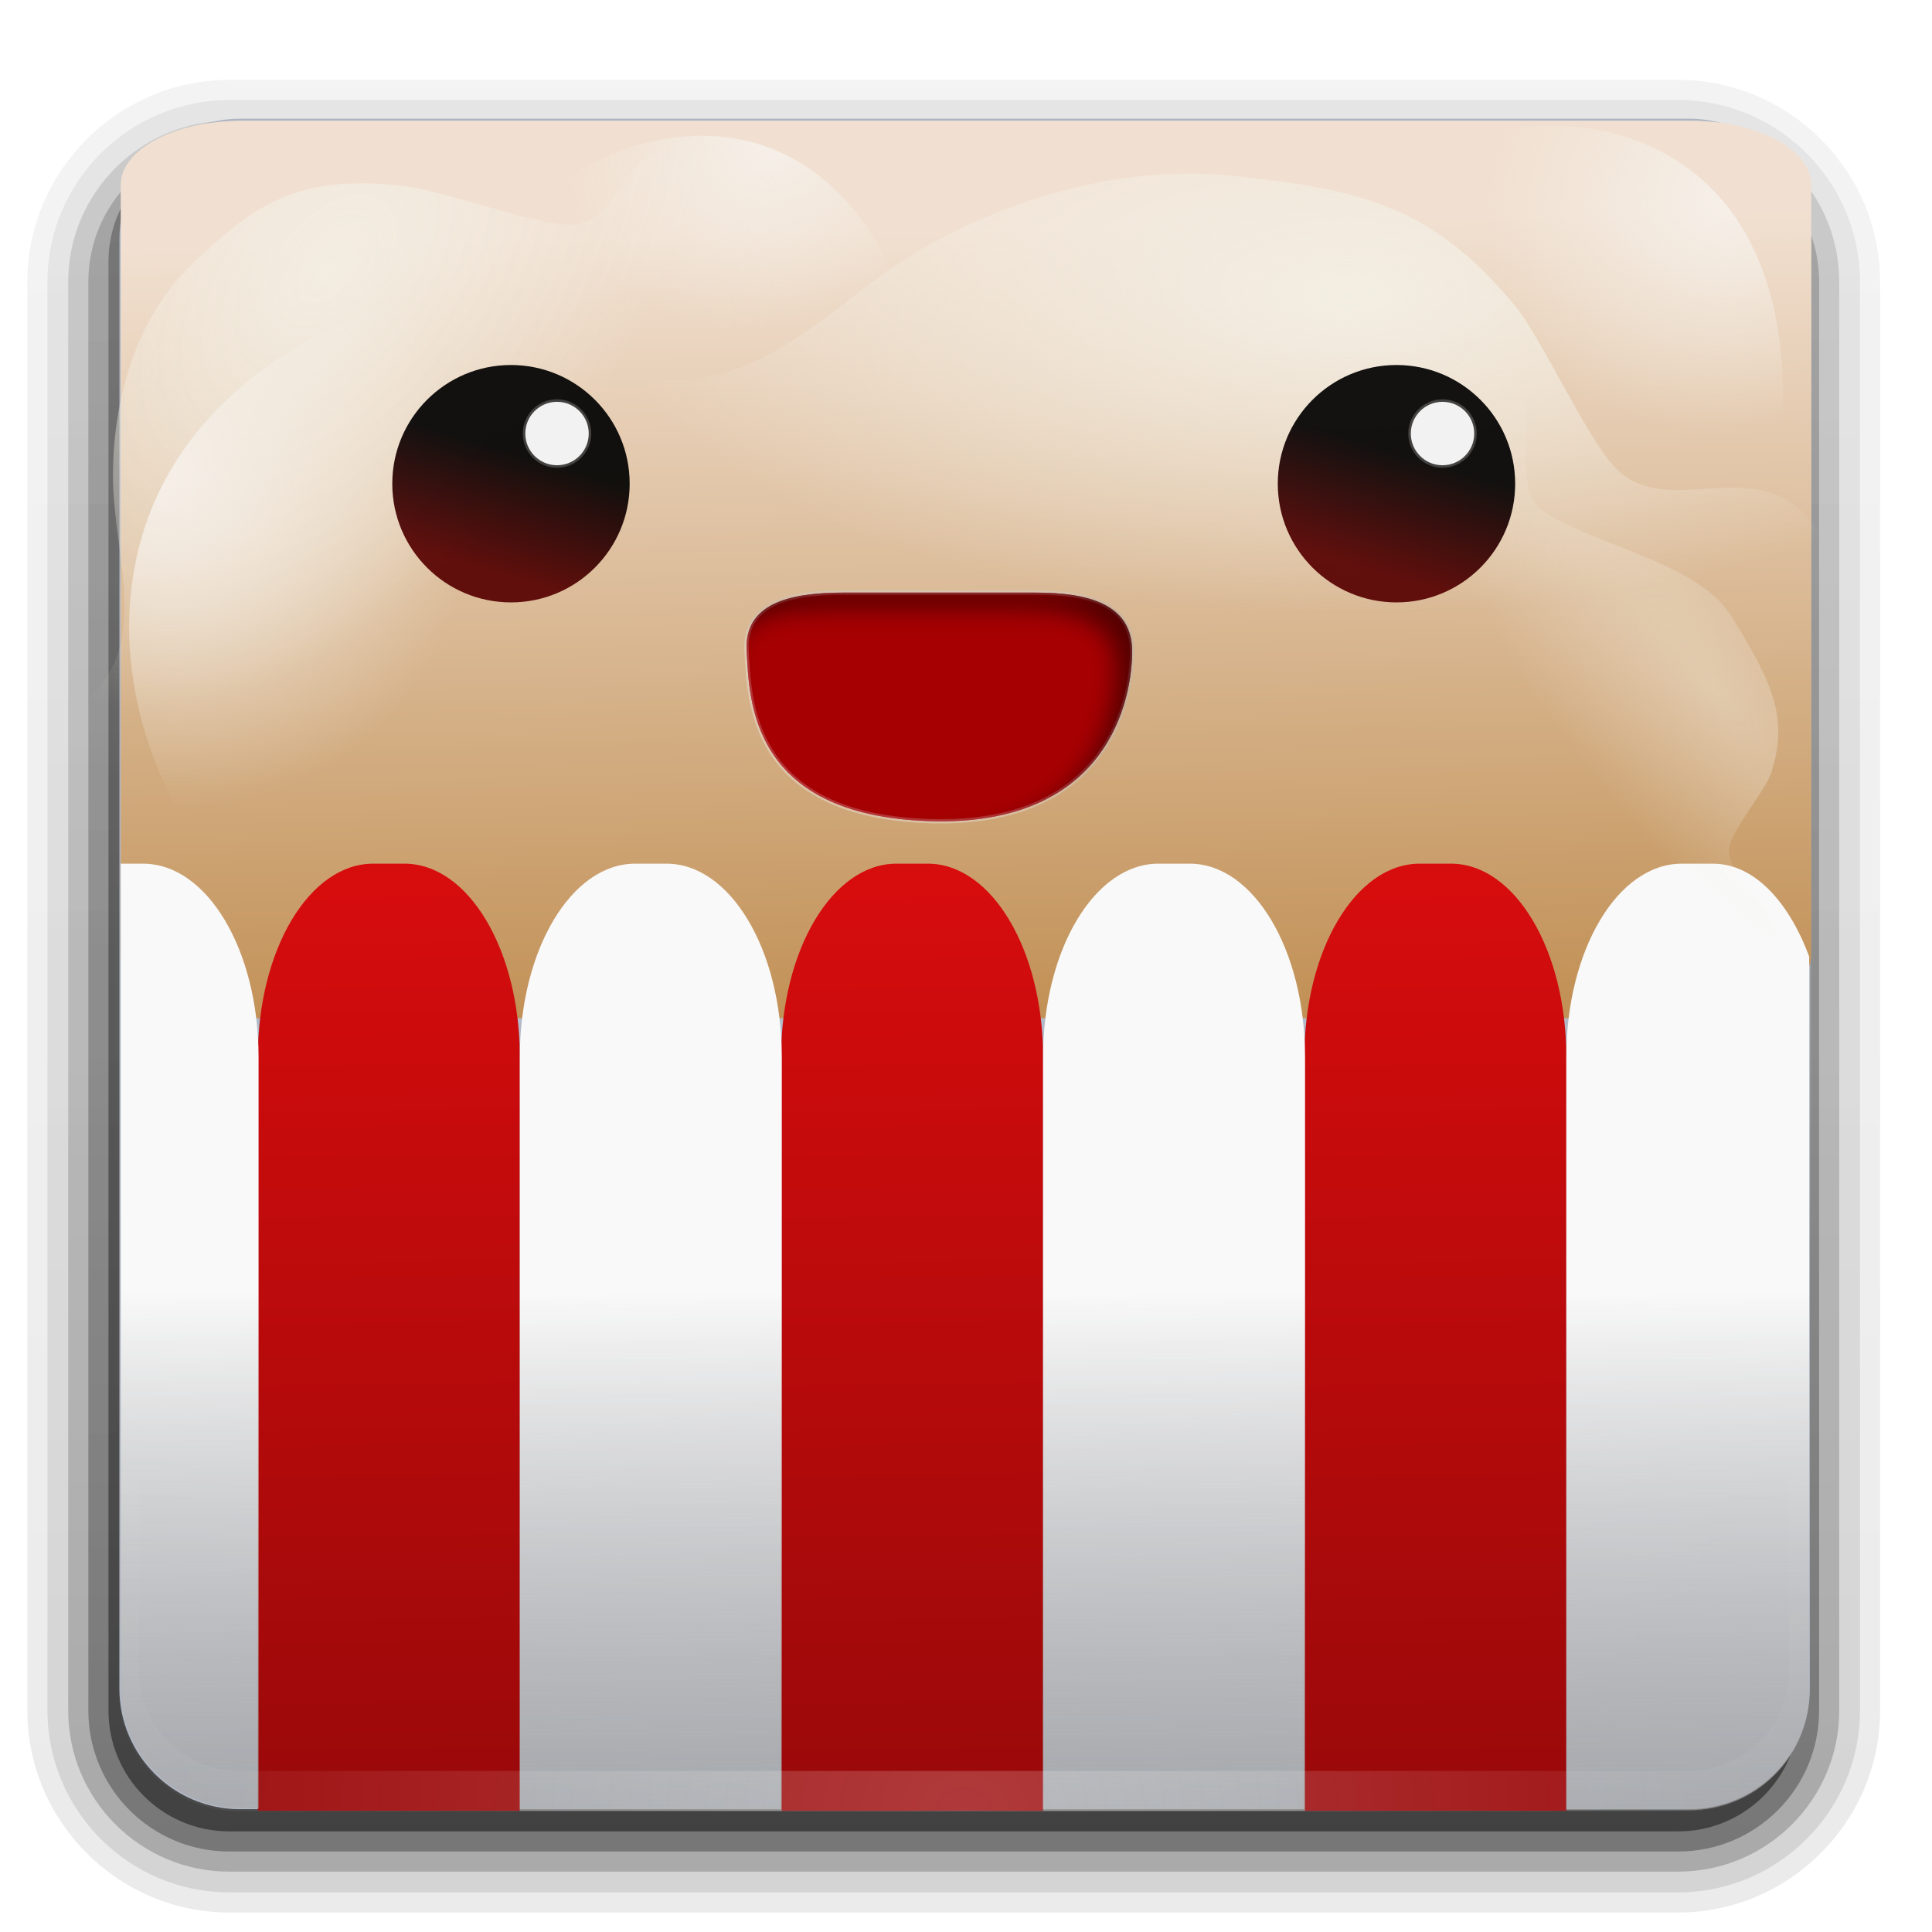
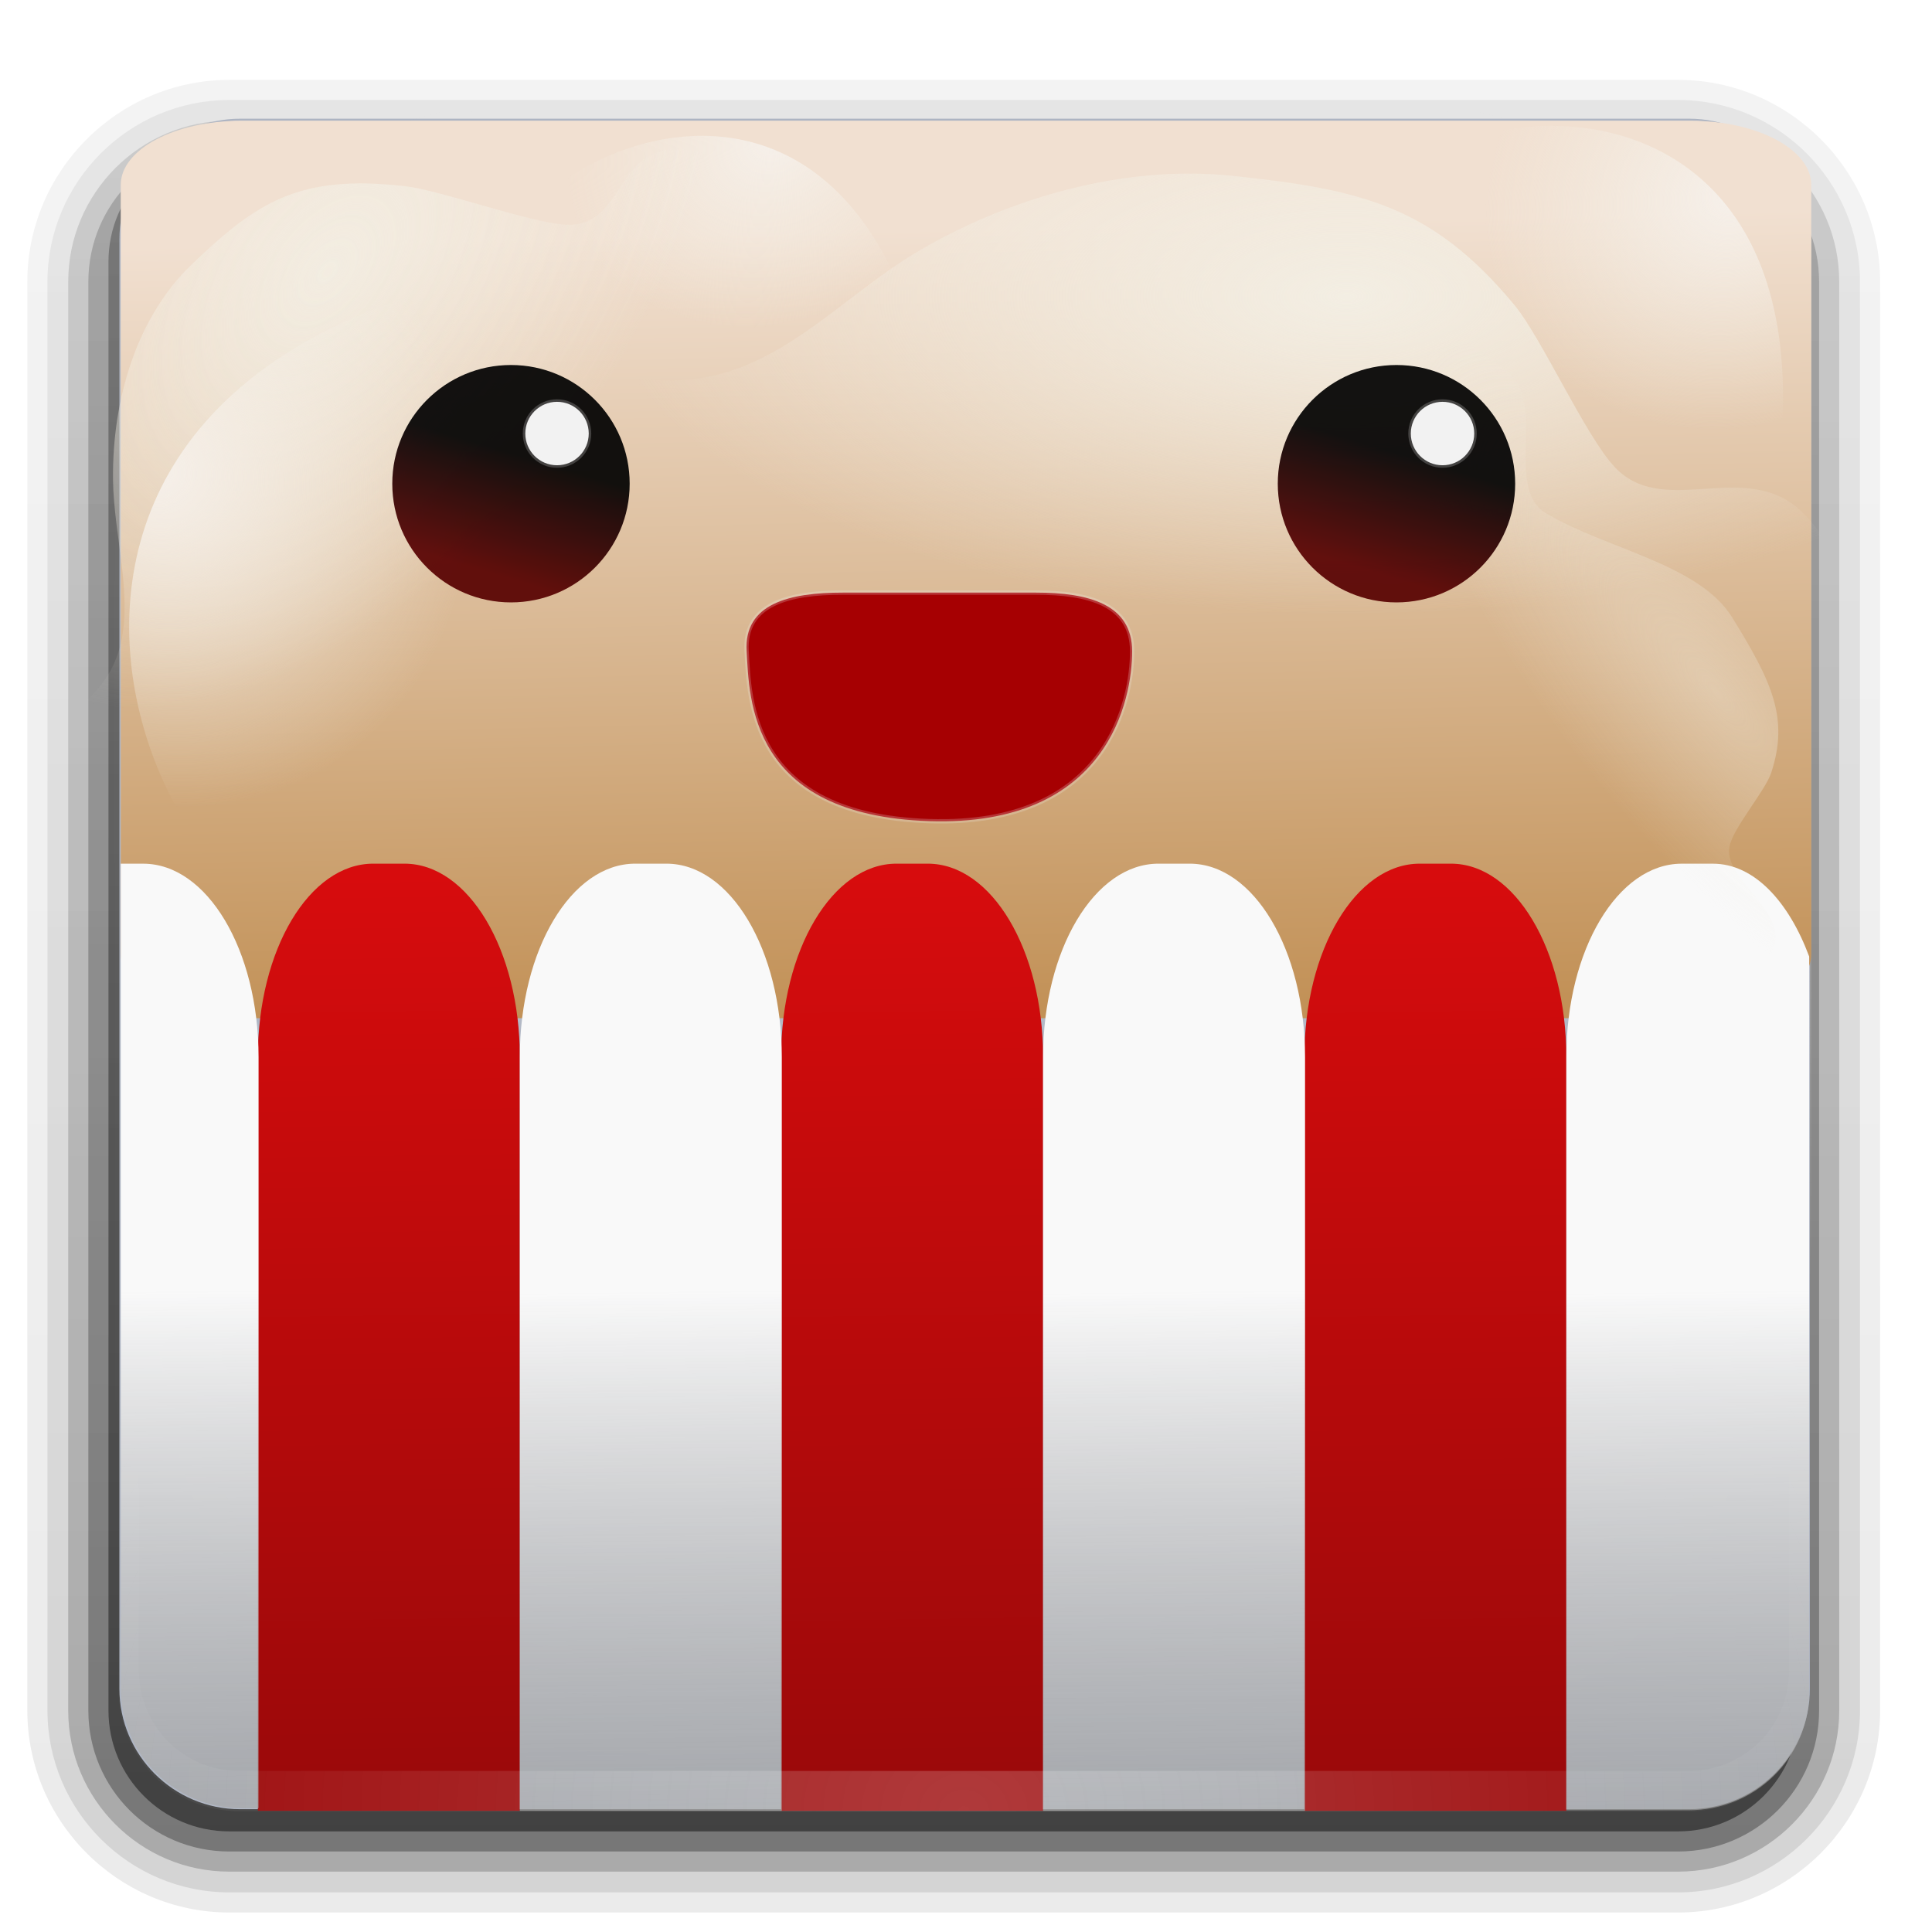
- <svg xmlns="http://www.w3.org/2000/svg" xmlns:xlink="http://www.w3.org/1999/xlink" version="1.0" width="96" height="96" id="svg2408">
+ <svg xmlns="http://www.w3.org/2000/svg" xmlns:xlink="http://www.w3.org/1999/xlink" version="1.0" width="96" height="96" id="svg2408" enable-background="new">
  <defs id="defs2410">
    <linearGradient id="linearGradient6174">
      <stop style="stop-color:#000000;stop-opacity:1;" offset="0" id="stop6176" />
      <stop style="stop-color:#570000;stop-opacity:1" offset="1" id="stop6178" />
    </linearGradient>
    <linearGradient id="linearGradient6129">
      <stop style="stop-color:#f6f0ea;stop-opacity:1" offset="0" id="stop6131" />
      <stop style="stop-color:#f3eee3;stop-opacity:0;" offset="1" id="stop6133" />
    </linearGradient>
    <linearGradient id="linearGradient6111">
      <stop style="stop-color:#f3eee3;stop-opacity:1;" offset="0" id="stop6113" />
      <stop style="stop-color:#f3eee3;stop-opacity:0;" offset="1" id="stop6115" />
    </linearGradient>
    <linearGradient id="linearGradient6103">
      <stop id="stop6105" style="stop-color:#e0bb99;stop-opacity:1" offset="0" />
      <stop id="stop6107" style="stop-color:#f3eee3;stop-opacity:1" offset="1" />
    </linearGradient>
    <linearGradient id="linearGradient6027">
      <stop id="stop6029" offset="0" style="stop-color:#f9f9f9;stop-opacity:1" />
      <stop id="stop6031" offset="1" style="stop-color:#000000;stop-opacity:0" />
    </linearGradient>
    <linearGradient id="linearGradient5969">
      <stop style="stop-color:#d80c0d;stop-opacity:1" offset="0" id="stop5971" />
      <stop style="stop-color:#9c090a;stop-opacity:1" offset="1" id="stop5973" />
    </linearGradient>
    <linearGradient id="linearGradient4358">
      <stop offset="0" style="stop-color:#f1e0d1;stop-opacity:1" id="stop4360" />
      <stop offset="1" style="stop-color:#c29157;stop-opacity:1" id="stop4362" />
    </linearGradient>
    <linearGradient id="linearGradient3614">
      <stop id="stop3616" style="stop-color:#9b090a;stop-opacity:1" offset="0" />
      <stop id="stop3618" style="stop-color:#db0d0e;stop-opacity:1" offset="1" />
    </linearGradient>
    <linearGradient x1="45.448" y1="92.54" x2="45.448" y2="7.017" id="ButtonShadow" gradientUnits="userSpaceOnUse" gradientTransform="scale(1.005865,0.994169)">
      <stop id="stop3750" style="stop-color:#000000;stop-opacity:1" offset="0" />
      <stop id="stop3752" style="stop-color:#000000;stop-opacity:0.588" offset="1" />
    </linearGradient>
    <linearGradient id="linearGradient3737">
      <stop id="stop3739" style="stop-color:#fefefe;stop-opacity:1" offset="0" />
      <stop id="stop3741" style="stop-color:#fefefe;stop-opacity:0" offset="1" />
    </linearGradient>
    <filter color-interpolation-filters="sRGB" id="filter3174">
      <feGaussianBlur id="feGaussianBlur3176" stdDeviation="1.71" />
    </filter>
    <linearGradient x1="36.357" y1="6" x2="36.357" y2="63.893" id="linearGradient3188" xlink:href="#linearGradient3737" gradientUnits="userSpaceOnUse" />
    <filter x="-0.192" y="-0.192" width="1.384" height="1.384" color-interpolation-filters="sRGB" id="filter3794">
      <feGaussianBlur id="feGaussianBlur3796" stdDeviation="5.28" />
    </filter>
    <linearGradient x1="48" y1="20.221" x2="48" y2="138.661" id="linearGradient3613" xlink:href="#linearGradient3737" gradientUnits="userSpaceOnUse" />
    <radialGradient cx="48" cy="90.172" r="42" fx="48" fy="90.172" id="radialGradient3619" xlink:href="#linearGradient3737" gradientUnits="userSpaceOnUse" gradientTransform="matrix(1.157313,0,0,0.9959077,-7.652712,0.1971319)" />
    <clipPath id="clipPath3613">
      <rect width="84" height="84" rx="6" ry="6" x="6" y="6" id="rect3615" style="fill:#fefefe;fill-opacity:1;fill-rule:nonzero;stroke:none" />
    </clipPath>
    <linearGradient x1="48" y1="90" x2="48" y2="47.407" id="linearGradient3617" xlink:href="#linearGradient3614" gradientUnits="userSpaceOnUse" />
    <linearGradient id="linearGradient3737-2">
      <stop id="stop3739-1" style="stop-color:#fefefe;stop-opacity:1" offset="0" />
      <stop id="stop3741-7" style="stop-color:#fefefe;stop-opacity:0" offset="1" />
    </linearGradient>
    <linearGradient x1="48" y1="6" x2="48" y2="109.107" id="linearGradient4478" xlink:href="#linearGradient3737-2" gradientUnits="userSpaceOnUse" gradientTransform="translate(92.619,-29.62658)" />
    <linearGradient id="linearGradient2806">
      <stop id="stop2808" style="stop-color:#ef2929;stop-opacity:1" offset="0" />
      <stop id="stop2810" style="stop-color:#cc0000;stop-opacity:1" offset="1" />
    </linearGradient>
    <linearGradient id="linearGradient2928">
      <stop id="stop2930" style="stop-color:#a40000;stop-opacity:1" offset="0" />
      <stop id="stop2932" style="stop-color:#300000;stop-opacity:1" offset="1" />
    </linearGradient>
    <linearGradient id="linearGradient2998">
      <stop id="stop3000" style="stop-color:#310000;stop-opacity:1" offset="0" />
      <stop id="stop3002" style="stop-color:#310000;stop-opacity:0" offset="1" />
    </linearGradient>
    <linearGradient id="linearGradient2440">
      <stop id="stop2442" style="stop-color:#60625e;stop-opacity:1" offset="0" />
      <stop id="stop2444" style="stop-color:#1d2122;stop-opacity:1" offset="1" />
    </linearGradient>
    <linearGradient id="linearGradient2396">
      <stop id="stop2398" style="stop-color:#e1e2df;stop-opacity:1" offset="0" />
      <stop id="stop2400" style="stop-color:#888a85;stop-opacity:1" offset="1" />
    </linearGradient>
    <linearGradient id="linearGradient2416">
      <stop id="stop2418" style="stop-color:#30312f;stop-opacity:1" offset="0" />
      <stop id="stop2420" style="stop-color:#555753;stop-opacity:0" offset="1" />
    </linearGradient>
    <linearGradient id="linearGradient2404">
      <stop id="stop2406" style="stop-color:#d3d7cf;stop-opacity:1" offset="0" />
      <stop id="stop2408" style="stop-color:#555856;stop-opacity:1" offset="1" />
    </linearGradient>
    <linearGradient id="linearGradient2970">
      <stop id="stop2972" style="stop-color:#fcaf3e;stop-opacity:1" offset="0" />
      <stop id="stop2974" style="stop-color:#fcaf3e;stop-opacity:0" offset="1" />
    </linearGradient>
    <linearGradient id="linearGradient2521">
      <stop id="stop2523" style="stop-color:#7f4e01;stop-opacity:1" offset="0" />
      <stop id="stop2525" style="stop-color:#402700;stop-opacity:1" offset="1" />
    </linearGradient>
    <linearGradient id="linearGradient2505">
      <stop id="stop2507" style="stop-color:#e9b96e;stop-opacity:1" offset="0" />
      <stop id="stop2509" style="stop-color:#774a01;stop-opacity:1" offset="1" />
    </linearGradient>
    <linearGradient id="linearGradient2551">
      <stop id="stop2553" style="stop-color:#5f3a00;stop-opacity:1" offset="0" />
      <stop id="stop2555" style="stop-color:#5f3a00;stop-opacity:0" offset="1" />
    </linearGradient>
    <linearGradient id="linearGradient2531">
      <stop id="stop2533" style="stop-color:#f1d09e;stop-opacity:1" offset="0" />
      <stop id="stop2535" style="stop-color:#8f5902;stop-opacity:1" offset="1" />
    </linearGradient>
    <linearGradient id="linearGradient2432">
      <stop id="stop2434" style="stop-color:#eeeeec;stop-opacity:1" offset="0" />
      <stop id="stop2436" style="stop-color:#eeeeec;stop-opacity:0" offset="1" />
    </linearGradient>
    <linearGradient id="linearGradient2415">
      <stop id="stop2417" style="stop-color:#eeeeec;stop-opacity:1" offset="0" />
      <stop id="stop2419" style="stop-color:#eeeeec;stop-opacity:0" offset="1" />
    </linearGradient>
    <linearGradient id="linearGradient2950">
      <stop id="stop2952" style="stop-color:#fcaf3e;stop-opacity:1" offset="0" />
      <stop id="stop2954" style="stop-color:#f57900;stop-opacity:0" offset="1" />
    </linearGradient>
    <linearGradient id="linearGradient2888">
      <stop id="stop2890" style="stop-color:#ffd79a;stop-opacity:1" offset="0" />
      <stop id="stop2892" style="stop-color:#eeb660;stop-opacity:0" offset="1" />
    </linearGradient>
    <linearGradient id="linearGradient2898">
      <stop id="stop2900" style="stop-color:#f5f5f4;stop-opacity:1" offset="0" />
      <stop id="stop2902" style="stop-color:#f5f5f4;stop-opacity:0" offset="1" />
    </linearGradient>
    <linearGradient id="linearGradient2908">
      <stop id="stop2910" style="stop-color:#252829;stop-opacity:1" offset="0" />
      <stop id="stop2912" style="stop-color:#252829;stop-opacity:0" offset="1" />
    </linearGradient>
    <linearGradient id="linearGradient4750">
      <stop id="stop4752" style="stop-color:#fefefe;stop-opacity:1" offset="0" />
      <stop id="stop4758" style="stop-color:#fefefe;stop-opacity:1" offset="0.379" />
      <stop id="stop4754" style="stop-color:#1d1d1d;stop-opacity:1" offset="1" />
    </linearGradient>
    <linearGradient x1="32.4" y1="17.6" x2="32.4" y2="42.369" id="linearGradient4237" xlink:href="#linearGradient2521" gradientUnits="userSpaceOnUse" gradientTransform="matrix(0.901767,0,0,1,1.455816,0)" />
    <linearGradient x1="17.6" y1="48.4" x2="32.4" y2="48.4" id="linearGradient4239" xlink:href="#linearGradient2505" gradientUnits="userSpaceOnUse" gradientTransform="matrix(0.901767,0,0,1,1.455816,0)" />
    <linearGradient x1="24" y1="40" x2="24.923" y2="48.45" id="linearGradient4241" xlink:href="#linearGradient2551" gradientUnits="userSpaceOnUse" />
    <linearGradient x1="19.348" y1="31.764" x2="29.712" y2="33" id="linearGradient4243" xlink:href="#linearGradient2531" gradientUnits="userSpaceOnUse" />
    <radialGradient cx="18.634" cy="17.486" r="40.693" fx="18.934" fy="17.81" id="radialGradient4275" xlink:href="#linearGradient4750" gradientUnits="userSpaceOnUse" gradientTransform="scale(1.036822,0.964486)" />
    <radialGradient cx="18.634" cy="17.486" r="40.693" fx="18.934" fy="17.81" id="radialGradient4277" xlink:href="#linearGradient4750" gradientUnits="userSpaceOnUse" gradientTransform="scale(1.036822,0.964486)" />
    <radialGradient cx="18.634" cy="17.486" r="40.693" fx="18.934" fy="17.81" id="radialGradient4279" xlink:href="#linearGradient4750" gradientUnits="userSpaceOnUse" gradientTransform="scale(1.036822,0.964486)" />
    <radialGradient cx="18.634" cy="17.486" r="40.693" fx="18.934" fy="17.81" id="radialGradient4281" xlink:href="#linearGradient4750" gradientUnits="userSpaceOnUse" gradientTransform="scale(1.036822,0.964486)" />
    <radialGradient cx="18.634" cy="17.486" r="40.693" fx="18.934" fy="17.81" id="radialGradient4283" xlink:href="#linearGradient4750" gradientUnits="userSpaceOnUse" gradientTransform="scale(1.036822,0.964486)" />
    <radialGradient cx="18.634" cy="17.486" r="40.693" fx="18.934" fy="17.81" id="radialGradient4285" xlink:href="#linearGradient4750" gradientUnits="userSpaceOnUse" gradientTransform="scale(1.036822,0.964486)" />
    <radialGradient cx="18.634" cy="17.486" r="40.693" fx="18.934" fy="17.81" id="radialGradient4287" xlink:href="#linearGradient4750" gradientUnits="userSpaceOnUse" gradientTransform="scale(1.036822,0.964486)" />
    <radialGradient cx="18.634" cy="17.486" r="40.693" fx="18.934" fy="17.81" id="radialGradient4289" xlink:href="#linearGradient4750" gradientUnits="userSpaceOnUse" gradientTransform="scale(1.036822,0.964486)" />
    <radialGradient cx="18.634" cy="17.486" r="40.693" fx="18.934" fy="17.81" id="radialGradient4291" xlink:href="#linearGradient4750" gradientUnits="userSpaceOnUse" gradientTransform="scale(1.036822,0.964486)" />
    <radialGradient cx="18.634" cy="17.486" r="40.693" fx="18.934" fy="17.81" id="radialGradient4293" xlink:href="#linearGradient4750" gradientUnits="userSpaceOnUse" gradientTransform="scale(1.036822,0.964486)" />
    <linearGradient x1="6.541" y1="2.197" x2="32.085" y2="2.197" id="linearGradient4316" xlink:href="#linearGradient2898" gradientUnits="userSpaceOnUse" gradientTransform="matrix(1.523368,0,0,1.523368,11.43917,10.94678)" />
    <linearGradient x1="11.358" y1="23.826" x2="9.369" y2="17.771" id="linearGradient4319" xlink:href="#linearGradient2908" gradientUnits="userSpaceOnUse" gradientTransform="matrix(1.523368,0,0,1.523368,11.43917,10.94678)" />
    <linearGradient x1="4.773" y1="17.55" x2="7.867" y2="8.093" id="linearGradient4322" xlink:href="#linearGradient2898" gradientUnits="userSpaceOnUse" gradientTransform="matrix(1.523368,0,0,1.523368,11.43917,10.94678)" />
    <linearGradient x1="18.827" y1="31.339" x2="23.335" y2="31.25" id="linearGradient4325" xlink:href="#linearGradient2950" gradientUnits="userSpaceOnUse" gradientTransform="matrix(1.523368,0,0,1.523368,11.43917,10.94678)" />
    <linearGradient x1="19.625" y1="27.072" x2="28.5" y2="27.072" id="linearGradient4328" xlink:href="#linearGradient2950" gradientUnits="userSpaceOnUse" gradientTransform="matrix(1.523368,0,0,1.523368,11.43917,10.94678)" />
    <linearGradient x1="23.277" y1="32.055" x2="29.111" y2="31.967" id="linearGradient4331" xlink:href="#linearGradient2806" gradientUnits="userSpaceOnUse" gradientTransform="matrix(1.523368,0,0,1.523368,11.43917,10.94678)" />
    <linearGradient x1="18.681" y1="29.934" x2="29.907" y2="29.934" id="linearGradient4333" xlink:href="#linearGradient2928" gradientUnits="userSpaceOnUse" gradientTransform="matrix(1.523368,0,0,1.523368,11.43917,10.94678)" />
    <linearGradient x1="22.668" y1="32.237" x2="27.389" y2="31.441" id="linearGradient4336" xlink:href="#linearGradient2806" gradientUnits="userSpaceOnUse" gradientTransform="matrix(1.523368,0,0,1.523368,11.43917,10.94678)" />
    <linearGradient x1="17.806" y1="34.004" x2="25.709" y2="34.579" id="linearGradient4338" xlink:href="#linearGradient2928" gradientUnits="userSpaceOnUse" gradientTransform="matrix(1.523368,0,0,1.523368,11.43917,10.94678)" />
    <linearGradient x1="19.445" y1="42.078" x2="29.433" y2="34.035" id="linearGradient4341" xlink:href="#linearGradient2888" gradientUnits="userSpaceOnUse" gradientTransform="matrix(1.523368,0,0,1.523368,11.43917,10.94678)" />
    <linearGradient x1="9.375" y1="39.688" x2="13.312" y2="35" id="linearGradient4344" xlink:href="#linearGradient2950" gradientUnits="userSpaceOnUse" gradientTransform="matrix(1.504407,-0.2396075,0.2396075,1.504407,-1.475922,17.55452)" />
    <linearGradient x1="12.9" y1="12.908" x2="18.573" y2="9.713" id="linearGradient4347" xlink:href="#linearGradient2415" gradientUnits="userSpaceOnUse" gradientTransform="matrix(1.51603,-0.0190116,0.0890815,1.327879,10.12449,11.27674)" />
    <linearGradient x1="12.255" y1="14.821" x2="20.264" y2="8.149" id="linearGradient4350" xlink:href="#linearGradient2415" gradientUnits="userSpaceOnUse" gradientTransform="matrix(-1.51603,-0.0190116,-0.0890815,1.327879,85.60623,11.22138)" />
    <linearGradient x1="23.906" y1="6.047" x2="24.746" y2="21.636" id="linearGradient4353" xlink:href="#linearGradient2415" gradientUnits="userSpaceOnUse" gradientTransform="matrix(1.521159,-0.07736135,-0.08200762,-1.434975,11.92462,38.64837)" />
    <linearGradient x1="36.82" y1="18" x2="36.82" y2="11.375" id="linearGradient4356" xlink:href="#linearGradient2432" gradientUnits="userSpaceOnUse" gradientTransform="matrix(1.523368,0,0,1.523368,9.9158,10.94678)" />
    <linearGradient x1="32.878" y1="31.905" x2="39.863" y2="36.03" id="linearGradient4364" xlink:href="#linearGradient2970" gradientUnits="userSpaceOnUse" gradientTransform="matrix(1.504407,-0.2396075,0.2396075,1.504407,-1.475922,17.55452)" />
    <linearGradient x1="36.125" y1="37.699" x2="35.656" y2="41.324" id="linearGradient4367" xlink:href="#linearGradient2998" gradientUnits="userSpaceOnUse" gradientTransform="matrix(1.504407,-0.2396075,0.2396075,1.504407,-1.475922,17.55452)" />
    <linearGradient x1="18.996" y1="7.247" x2="20.007" y2="23.842" id="linearGradient4370" xlink:href="#linearGradient2404" gradientUnits="userSpaceOnUse" gradientTransform="matrix(1.523368,0,0,1.523368,9.9158,10.94678)" />
    <radialGradient cx="25" cy="-14.446" r="20" fx="25" fy="-14.446" id="radialGradient4373" xlink:href="#linearGradient2416" gradientUnits="userSpaceOnUse" gradientTransform="matrix(-3.408603,0,0,-1.538748,133.2151,8.750604)" />
    <linearGradient x1="31.117" y1="23.842" x2="26.548" y2="-1.775" id="linearGradient4376" xlink:href="#linearGradient2396" gradientUnits="userSpaceOnUse" gradientTransform="matrix(1.523368,0,0,1.523368,9.9158,10.94678)" />
    <linearGradient x1="22.675" y1="-1.304" x2="27.513" y2="23.544" id="linearGradient4379" xlink:href="#linearGradient2440" gradientUnits="userSpaceOnUse" gradientTransform="matrix(1.523368,0,0,1.523368,9.9158,10.94678)" />
    <linearGradient x1="25.413" y1="35.894" x2="41.9" y2="35.894" id="linearGradient4382" xlink:href="#linearGradient2806" gradientUnits="userSpaceOnUse" gradientTransform="matrix(1.504407,-0.2396075,0.2396075,1.504407,-1.475922,17.55452)" />
    <linearGradient x1="30.038" y1="32.262" x2="41.213" y2="39.525" id="linearGradient4384" xlink:href="#linearGradient2928" gradientUnits="userSpaceOnUse" gradientTransform="matrix(1.504407,-0.2396075,0.2396075,1.504407,-1.475922,17.55452)" />
    <linearGradient x1="20.375" y1="38.406" x2="11.562" y2="37.719" id="linearGradient4387" xlink:href="#linearGradient2998" gradientUnits="userSpaceOnUse" gradientTransform="matrix(1.504407,-0.2396075,0.2396075,1.504407,2.832813,16.88128)" />
    <linearGradient x1="7.225" y1="37.761" x2="42.109" y2="37.761" id="linearGradient4390" xlink:href="#linearGradient2806" gradientUnits="userSpaceOnUse" gradientTransform="matrix(1.504407,-0.2396075,0.2396075,1.504407,-1.475922,17.55452)" />
    <linearGradient x1="7.225" y1="37.761" x2="42.109" y2="37.761" id="linearGradient4392" xlink:href="#linearGradient2928" gradientUnits="userSpaceOnUse" gradientTransform="matrix(1.504407,-0.2396075,0.2396075,1.504407,-1.475922,17.55452)" />
    <linearGradient x1="45.448" y1="92.54" x2="45.448" y2="7.017" id="ButtonShadow-0" gradientUnits="userSpaceOnUse" gradientTransform="matrix(1.005865,0,0,0.994169,100,0)">
      <stop id="stop3750-8" style="stop-color:#000000;stop-opacity:1" offset="0" />
      <stop id="stop3752-5" style="stop-color:#000000;stop-opacity:0.588" offset="1" />
    </linearGradient>
    <linearGradient x1="32.251" y1="6.132" x2="32.251" y2="90.239" id="linearGradient3780" xlink:href="#ButtonShadow-0" gradientUnits="userSpaceOnUse" gradientTransform="matrix(1.02381,0,0,1.011905,-1.142857,-98.07143)" />
    <linearGradient x1="32.251" y1="6.132" x2="32.251" y2="90.239" id="linearGradient3772" xlink:href="#ButtonShadow-0" gradientUnits="userSpaceOnUse" gradientTransform="matrix(1.02381,0,0,1.011905,-1.142857,-98.07143)" />
    <linearGradient x1="32.251" y1="6.132" x2="32.251" y2="90.239" id="linearGradient3725" xlink:href="#ButtonShadow-0" gradientUnits="userSpaceOnUse" gradientTransform="matrix(1.02381,0,0,1.011905,-1.142857,-98.07143)" />
    <linearGradient x1="32.251" y1="6.132" x2="32.251" y2="90.239" id="linearGradient3721" xlink:href="#ButtonShadow-0" gradientUnits="userSpaceOnUse" gradientTransform="translate(0,-97)" />
    <linearGradient x1="32.251" y1="6.132" x2="32.251" y2="90.239" id="linearGradient3071" xlink:href="#ButtonShadow-0" gradientUnits="userSpaceOnUse" gradientTransform="matrix(1.02381,0,0,1.011905,-1.142857,-98.07143)" />
    <linearGradient xlink:href="#linearGradient5969" id="linearGradient5975" x1="19.322" y1="44.339" x2="19.932" y2="88.068" gradientUnits="userSpaceOnUse" gradientTransform="matrix(1,0,0,1.035811,0,-3.222243)" />
    <linearGradient xlink:href="#linearGradient5969" id="linearGradient5979" gradientUnits="userSpaceOnUse" gradientTransform="matrix(1,0,0,1.035811,26,-3.222243)" x1="19.322" y1="44.339" x2="19.932" y2="88.068" />
    <linearGradient xlink:href="#linearGradient5969" id="linearGradient5983" gradientUnits="userSpaceOnUse" gradientTransform="matrix(1,0,0,1.035811,52,-3.222243)" x1="19.322" y1="44.339" x2="19.932" y2="88.068" />
    <linearGradient xlink:href="#linearGradient6027" id="linearGradient6019" gradientUnits="userSpaceOnUse" gradientTransform="matrix(1,0,0,1.035811,13.01695,-3.222243)" x1="18.603" y1="65.032" x2="19.466" y2="135.54" />
    <linearGradient xlink:href="#linearGradient6027" id="linearGradient6043" gradientUnits="userSpaceOnUse" gradientTransform="matrix(1,0,0,1.035811,39.01695,-3.222243)" x1="18.603" y1="65.032" x2="19.466" y2="135.54" />
    <linearGradient xlink:href="#linearGradient6027" id="linearGradient6051" gradientUnits="userSpaceOnUse" gradientTransform="matrix(1,0,0,1.035811,-12.98305,-3.222243)" x1="18.603" y1="65.032" x2="19.466" y2="135.54" />
    <linearGradient xlink:href="#linearGradient6027" id="linearGradient6068" gradientUnits="userSpaceOnUse" gradientTransform="matrix(1,0,0,1.035811,65.01695,-3.222243)" x1="18.603" y1="65.032" x2="19.466" y2="135.54" />
    <linearGradient xlink:href="#linearGradient4358" id="linearGradient6083" x1="43.145" y1="11.435" x2="44.008" y2="50.266" gradientUnits="userSpaceOnUse" />
    <radialGradient xlink:href="#linearGradient6111" id="radialGradient6117" cx="65.407" cy="-1.087" fx="65.407" fy="-1.087" r="38.763" gradientTransform="matrix(0.9449059,0,0,0.4082029,5.100392,15.17405)" gradientUnits="userSpaceOnUse" />
    <radialGradient xlink:href="#linearGradient6129" id="radialGradient6135" cx="5.718" cy="21.263" fx="5.718" fy="21.263" r="4.762" gradientTransform="matrix(-1.965993,1.0373,-0.8737128,-1.655946,68.22841,36.26791)" gradientUnits="userSpaceOnUse" />
    <radialGradient xlink:href="#linearGradient6111" id="radialGradient6152" gradientUnits="userSpaceOnUse" gradientTransform="matrix(0.4012205,-0.5094174,0.29595,0.2330922,-9.64331,47.08212)" cx="65.407" cy="-1.087" fx="65.407" fy="-1.087" r="38.763" />
    <radialGradient xlink:href="#linearGradient6129" id="radialGradient6156" gradientUnits="userSpaceOnUse" gradientTransform="matrix(-2.570896,0.1903384,0.00397862,-2.444304,100.6445,60.59364)" cx="5.718" cy="21.263" fx="5.718" fy="21.263" r="4.762" />
    <radialGradient xlink:href="#linearGradient6111" id="radialGradient6160" gradientUnits="userSpaceOnUse" gradientTransform="matrix(0.3375208,0.4540638,-0.1949028,0.06207278,62.94412,4.686129)" cx="65.407" cy="-1.087" fx="65.407" fy="-1.087" r="38.763" />
    <linearGradient xlink:href="#linearGradient6174" id="linearGradient6180" x1="23.442" y1="24.522" x2="21.717" y2="30.275" gradientUnits="userSpaceOnUse" />
    <linearGradient xlink:href="#linearGradient6174" id="linearGradient6204" gradientUnits="userSpaceOnUse" x1="23.442" y1="24.522" x2="21.717" y2="30.275" />
    <radialGradient xlink:href="#linearGradient6129" id="radialGradient6224" gradientUnits="userSpaceOnUse" gradientTransform="matrix(1.354935,3.326652,-3.010303,1.144985,63.97212,-20.00929)" cx="5.718" cy="21.263" fx="5.718" fy="21.263" r="4.762" />
    <filter style="color-interpolation-filters:sRGB;" id="filter6264">
      <feFlood flood-opacity="0.498" flood-color="rgb(0,0,0)" result="flood" id="feFlood6266" />
      <feComposite in="flood" in2="SourceGraphic" operator="out" result="composite1" id="feComposite6268" />
      <feGaussianBlur in="composite1" stdDeviation="0.6" result="blur" id="feGaussianBlur6270" />
      <feOffset dx="-0.8" dy="0.8" result="offset" id="feOffset6272" />
      <feComposite in="offset" in2="SourceGraphic" operator="atop" result="composite2" id="feComposite6274" />
    </filter>
+     <filter style="color-interpolation-filters:sRGB" id="filter1450">
+       <feBlend mode="overlay" in2="BackgroundImage" id="feBlend1452" />
+     </filter>
  </defs>
  <g id="layer2" style="display:none">
    <rect width="86" height="85" rx="6" ry="6" x="5" y="7" id="rect3745" style="opacity:0.9;fill:url(#ButtonShadow);fill-opacity:1;fill-rule:nonzero;stroke:none;filter:url(#filter3174)" />
  </g>
  <g id="layer4" style="display:inline" transform="translate(-0.6101695,0)">
    <path d="m 12,-95.031 c -5.511,0 -10.031,4.52 -10.031,10.031 l 0,71 c 0,5.511 4.52,10.031 10.031,10.031 l 72,0 c 5.511,0 10.031,-4.52 10.031,-10.031 l 0,-71 c 0,-5.511 -4.52,-10.031 -10.031,-10.031 l -72,0 z" transform="scale(1,-1)" id="path3786" style="display:inline;opacity:0.08;fill:url(#linearGradient3071);fill-opacity:1;fill-rule:nonzero;stroke:none" />
    <path d="m 12,-94.031 c -4.972,0 -9.031,4.06 -9.031,9.031 l 0,71 c 0,4.972 4.06,9.031 9.031,9.031 l 72,0 c 4.972,0 9.031,-4.06 9.031,-9.031 l 0,-71 c 0,-4.972 -4.06,-9.031 -9.031,-9.031 l -72,0 z" transform="scale(1,-1)" id="path3778" style="display:inline;opacity:0.1;fill:url(#linearGradient3780);fill-opacity:1;fill-rule:nonzero;stroke:none" />
    <path d="m 12,-93 c -4.409,0 -8,3.591 -8,8 l 0,71 c 0,4.409 3.591,8 8,8 l 72,0 c 4.409,0 8,-3.591 8,-8 l 0,-71 c 0,-4.409 -3.591,-8 -8,-8 l -72,0 z" transform="scale(1,-1)" id="path3770" style="display:inline;opacity:0.2;fill:url(#linearGradient3772);fill-opacity:1;fill-rule:nonzero;stroke:none" />
    <rect width="86" height="85" rx="7" ry="7" x="5" y="-92" transform="scale(1,-1)" id="rect3723" style="display:inline;opacity:0.3;fill:url(#linearGradient3725);fill-opacity:1;fill-rule:nonzero;stroke:none" />
    <rect width="84" height="84" rx="6" ry="6" x="6" y="-91" transform="scale(1,-1)" id="rect3716" style="display:inline;opacity:0.45;fill:url(#linearGradient3721);fill-opacity:1;fill-rule:nonzero;stroke:none" />
  </g>
  <rect style="opacity:1;fill:#adb4c2;fill-opacity:1;fill-rule:evenodd;stroke:none" id="rect2419" y="5.898" x="5.932" ry="6" rx="6" height="84" width="84" />
  <path style="opacity:0.5;fill:url(#linearGradient3188);fill-opacity:1;fill-rule:nonzero;stroke:none" id="rect3728" d="M 12,6 C 8.676,6 6,8.676 6,12 l 0,2 0,68 0,2 c 0,0.335 0.041,0.651 0.094,0.969 0.049,0.296 0.097,0.597 0.188,0.875 0.01,0.03 0.021,0.064 0.031,0.094 0.099,0.288 0.235,0.547 0.375,0.812 0.145,0.274 0.316,0.536 0.5,0.781 0.184,0.246 0.374,0.473 0.594,0.688 0.44,0.428 0.943,0.815 1.5,1.094 0.279,0.14 0.573,0.247 0.875,0.344 -0.256,-0.1 -0.487,-0.236 -0.719,-0.375 -0.007,-0.004 -0.024,0.004 -0.031,0 -0.032,-0.019 -0.062,-0.043 -0.094,-0.062 -0.12,-0.077 -0.231,-0.164 -0.344,-0.25 -0.106,-0.081 -0.213,-0.161 -0.312,-0.25 C 8.478,88.557 8.309,88.373 8.156,88.188 8.049,88.057 7.938,87.922 7.844,87.781 7.819,87.743 7.805,87.695 7.781,87.656 7.716,87.553 7.651,87.452 7.594,87.344 7.493,87.149 7.388,86.928 7.312,86.719 7.305,86.697 7.289,86.678 7.281,86.656 7.249,86.564 7.245,86.469 7.219,86.375 7.188,86.268 7.148,86.172 7.125,86.062 7.052,85.721 7,85.364 7,85 L 7,83 7,15 7,13 C 7,10.218 9.218,8 12,8 l 2,0 68,0 2,0 c 2.782,0 5,2.218 5,5 l 0,2 0,68 0,2 c 0,0.364 -0.052,0.721 -0.125,1.062 -0.044,0.207 -0.088,0.398 -0.156,0.594 -0.008,0.022 -0.023,0.041 -0.031,0.062 -0.063,0.174 -0.138,0.367 -0.219,0.531 -0.042,0.083 -0.079,0.17 -0.125,0.25 -0.055,0.097 -0.127,0.188 -0.188,0.281 -0.094,0.141 -0.205,0.276 -0.312,0.406 -0.143,0.174 -0.303,0.347 -0.469,0.5 -0.011,0.01 -0.02,0.021 -0.031,0.031 -0.138,0.126 -0.285,0.234 -0.438,0.344 -0.103,0.073 -0.204,0.153 -0.312,0.219 -0.007,0.004 -0.024,-0.004 -0.031,0 -0.232,0.139 -0.463,0.275 -0.719,0.375 0.302,-0.097 0.596,-0.204 0.875,-0.344 0.557,-0.279 1.06,-0.666 1.5,-1.094 0.22,-0.214 0.409,-0.442 0.594,-0.688 0.184,-0.246 0.355,-0.508 0.5,-0.781 0.14,-0.265 0.276,-0.525 0.375,-0.812 0.01,-0.031 0.021,-0.063 0.031,-0.094 0.09,-0.278 0.139,-0.579 0.188,-0.875 C 89.959,84.651 90,84.335 90,84 l 0,-2 0,-68 0,-2 C 90,8.676 87.324,6 84,6 L 12,6 Z" />
  <g id="layer5" transform="translate(-0.3012373,-0.4616923)">
    <rect width="66" height="66" rx="12" ry="12" x="15" y="15" clip-path="url(#clipPath3613)" id="rect3171" style="opacity:0.1;fill:url(#linearGradient3613);fill-opacity:1;fill-rule:nonzero;stroke:#fefefe;stroke-width:0.5;stroke-linecap:round;stroke-linejoin:miter;stroke-miterlimit:4;stroke-dasharray:none;stroke-dashoffset:0;stroke-opacity:1;filter:url(#filter3794)" />
  </g>
  <rect width="84" height="44.594" rx="6" ry="3.185" x="6" y="6" id="rect4349" style="fill:url(#linearGradient6083);fill-opacity:1;fill-rule:nonzero;stroke:none" />
  <path style="opacity:1;fill:url(#linearGradient5975);fill-opacity:1;fill-rule:evenodd;stroke:none;stroke-width:0.25;stroke-linecap:round;stroke-miterlimit:4;stroke-dasharray:none;stroke-opacity:1" d="m 18.545,42.915 1.554,0 c 3.175,0 5.731,4.285 5.731,9.608 l 0,37.455 -13.017,0 0,-37.455 c 0,-5.323 2.556,-9.608 5.731,-9.608 z" id="rect5966" />
  <path id="path5977" d="m 44.545,42.915 1.554,0 c 3.175,0 5.731,4.285 5.731,9.608 l 0,37.455 -13.017,0 0,-37.455 c 0,-5.323 2.556,-9.608 5.731,-9.608 z" style="opacity:1;fill:url(#linearGradient5979);fill-opacity:1;fill-rule:evenodd;stroke:none;stroke-width:0.25;stroke-linecap:round;stroke-miterlimit:4;stroke-dasharray:none;stroke-opacity:1" />
  <path style="opacity:1;fill:url(#linearGradient5983);fill-opacity:1;fill-rule:evenodd;stroke:none;stroke-width:0.25;stroke-linecap:round;stroke-miterlimit:4;stroke-dasharray:none;stroke-opacity:1" d="m 70.545,42.915 1.554,0 c 3.175,0 5.731,4.285 5.731,9.608 l 0,37.455 -13.017,0 0,-37.455 c 0,-5.323 2.556,-9.608 5.731,-9.608 z" id="path5981" />
  <path id="path6017" d="m 31.562,42.915 1.554,0 c 3.175,0 5.731,4.285 5.731,9.608 l 0,37.455 -13.017,0 0,-37.455 c 0,-5.323 2.556,-9.608 5.731,-9.608 z" style="opacity:1;fill:url(#linearGradient6019);fill-opacity:1;fill-rule:evenodd;stroke:none;stroke-width:0.25;stroke-linecap:round;stroke-miterlimit:4;stroke-dasharray:none;stroke-opacity:1" />
  <path style="opacity:1;fill:url(#linearGradient6043);fill-opacity:1;fill-rule:evenodd;stroke:none;stroke-width:0.25;stroke-linecap:round;stroke-miterlimit:4;stroke-dasharray:none;stroke-opacity:1" d="m 57.562,42.915 1.554,0 c 3.175,0 5.731,4.285 5.731,9.608 l 0,37.455 -13.017,0 0,-37.455 c 0,-5.323 2.556,-9.608 5.731,-9.608 z" id="path6041" />
  <path style="opacity:1;fill:url(#linearGradient6068);fill-opacity:1;fill-rule:evenodd;stroke:none;stroke-width:0.25;stroke-linecap:round;stroke-miterlimit:4;stroke-dasharray:none;stroke-opacity:1" d="m 77.83,89.949 6.068,0 c 0.831,0 1.622,-0.164 2.34,-0.461 0.718,-0.297 1.364,-0.726 1.906,-1.258 0.542,-0.531 0.98,-1.163 1.283,-1.867 0.303,-0.704 0.471,-1.479 0.471,-2.293 l 0,-36.539 C 88.888,44.816 87.173,42.916 85.115,42.916 l -1.553,0 c -3.175,0 -5.732,4.284 -5.732,9.607 l 0,37.426 z" id="path6045" />
  <path style="opacity:1;fill:url(#linearGradient6051);fill-opacity:1;fill-rule:evenodd;stroke:none;stroke-width:0.25;stroke-linecap:round;stroke-miterlimit:4;stroke-dasharray:none;stroke-opacity:1" d="M 6 42.916 L 6 83.859 C 6 84.689 6.168 85.478 6.471 86.195 C 6.774 86.912 7.212 87.556 7.754 88.098 C 8.296 88.639 8.942 89.077 9.66 89.379 C 10.378 89.681 11.169 89.848 12 89.848 L 12.848 89.848 L 12.848 52.523 C 12.848 47.2 10.29 42.916 7.115 42.916 L 6 42.916 z " id="path6049" />
  <path style="fill:url(#radialGradient6117);fill-opacity:1;fill-rule:evenodd;stroke:none;stroke-width:1px;stroke-linecap:butt;stroke-linejoin:miter;stroke-opacity:1" d="m 19.322,26.336 c 0,0 -0.076,-5.114 3.652,-7.151 4.679,-2.557 8.146,0.894 13.261,-0.733 3.494,-1.112 6.107,-3.998 9.225,-5.867 4.591,-2.753 10.369,-4.412 15.759,-3.85 6.494,0.676 9.972,1.534 14.029,6.417 1.351,1.626 3.539,6.528 4.997,8.068 2.323,2.453 6.087,-0.173 8.84,1.834 1.61,1.173 3.264,4.494 3.459,6.417 0.216,2.125 -0.685,5.142 -2.114,6.784 -1.237,1.422 -4.42,2.017 -4.42,2.017" id="path6109" />
  <path style="fill:url(#radialGradient6135);fill-opacity:1;fill-rule:evenodd;stroke:none;stroke-width:1px;stroke-linecap:butt;stroke-linejoin:miter;stroke-opacity:1" d="M 46.081,18.581 C 41.202,-2.583 21.646,10.247 25.518,14.495" id="path6119" />
  <path id="path6150" d="m 4.488,45.789 c 0,0 -3.74,-2.879 -3.634,-6.052 0.133,-3.983 4.107,-3.881 5.099,-7.568 0.677,-2.518 -0.305,-5.575 -0.337,-8.324 -0.047,-4.047 1.204,-8.109 3.9,-10.695 3.247,-3.115 5.346,-4.5 10.61,-3.899 1.753,0.2 6.235,1.82 7.971,1.913 2.765,0.149 2.459,-3.38 5.083,-3.719 1.534,-0.198 4.644,0.806 6.122,1.8 1.632,1.097 3.437,3.305 4.021,5.014 0.505,1.479 -0.415,3.535 -0.415,3.535" style="opacity:0.92;fill:url(#radialGradient6152);fill-opacity:1;fill-rule:evenodd;stroke:none;stroke-width:1px;stroke-linecap:butt;stroke-linejoin:miter;stroke-opacity:1" />
  <path id="path6154" d="M 87.59,27.65 C 94.067,-0.235 67.133,4.658 68.79,11.798" style="fill:url(#radialGradient6156);fill-opacity:1;fill-rule:evenodd;stroke:none;stroke-width:1px;stroke-linecap:butt;stroke-linejoin:miter;stroke-opacity:1" />
  <path style="opacity:0.416;fill:url(#radialGradient6160);fill-opacity:1;fill-rule:evenodd;stroke:none;stroke-width:1px;stroke-linecap:butt;stroke-linejoin:miter;stroke-opacity:1" d="m 62.695,13.218 c 0,0 2.415,-0.814 4.719,0.667 2.892,1.86 4.986,2.469 7.591,4.679 1.779,1.51 -0.218,5.708 1.789,6.922 2.954,1.787 7.614,2.512 9.272,5.187 1.997,3.223 2.83,5.025 1.947,7.718 -0.294,0.897 -1.853,2.693 -2.067,3.628 -0.342,1.489 2.257,2.899 2.282,4.527 0.015,0.952 -0.98,2.252 -1.828,2.638 -0.937,0.427 -2.7,0.453 -3.994,0.016 -1.121,-0.378 -2.542,-1.817 -2.542,-1.817" id="path6158" />
  <path style="fill:url(#radialGradient6224);fill-opacity:1;fill-rule:evenodd;stroke:none;stroke-width:1px;stroke-linecap:butt;stroke-linejoin:miter;stroke-opacity:1" d="M 29.114,12.84 C -8.032,17.357 9.731,50.844 17.797,45.282" id="path6222" />
  <g id="g6194" transform="translate(2,-2)">
    <circle r="5.898" cy="26.035" cx="23.39" id="path6162" style="opacity:0.92;fill:url(#linearGradient6180);fill-opacity:1;fill-rule:evenodd;stroke:none;stroke-width:0.25;stroke-linecap:round;stroke-miterlimit:4;stroke-dasharray:none;stroke-opacity:1" />
    <circle r="1.576" cy="23.542" cx="25.678" id="path6192" style="opacity:1;fill:#f2f2f2;fill-opacity:1;fill-rule:evenodd;stroke:#f2f2f2;stroke-width:0.25;stroke-linecap:round;stroke-miterlimit:4;stroke-dasharray:none;stroke-opacity:0.221" />
  </g>
  <g id="g6198" transform="translate(46,-2)">
    <circle style="opacity:0.92;fill:url(#linearGradient6204);fill-opacity:1;fill-rule:evenodd;stroke:none;stroke-width:0.25;stroke-linecap:round;stroke-miterlimit:4;stroke-dasharray:none;stroke-opacity:1" id="circle6200" cx="23.39" cy="26.035" r="5.898" />
    <circle style="opacity:1;fill:#f2f2f2;fill-opacity:1;fill-rule:evenodd;stroke:#f2f2f2;stroke-width:0.25;stroke-linecap:round;stroke-miterlimit:4;stroke-dasharray:none;stroke-opacity:0.221" id="circle6202" cx="25.678" cy="23.542" r="1.576" />
  </g>
  <path style="opacity:1;fill:#a60002;fill-opacity:1;fill-rule:evenodd;stroke:#f2f2f2;stroke-width:0.214;stroke-linecap:round;stroke-miterlimit:4;stroke-dasharray:none;stroke-opacity:0.221" d="m 41.889,29.446 9.577,0 c 2.653,0 4.786,0.587 4.789,2.915 0.003,2.328 -1.147,8.735 -10.083,8.44 -8.936,-0.294 -8.93,-6.065 -9.072,-8.44 -0.142,-2.376 2.136,-2.915 4.789,-2.915 z" id="rect6206" />
-   <path id="path6226" d="m 41.889,29.446 9.577,0 c 2.653,0 4.786,0.587 4.789,2.915 0.003,2.328 -1.147,8.735 -10.083,8.44 -8.936,-0.294 -8.93,-6.065 -9.072,-8.44 -0.142,-2.376 2.136,-2.915 4.789,-2.915 z" style="opacity:1;fill:#a60002;fill-opacity:1;fill-rule:evenodd;stroke:#f2f2f2;stroke-width:0.214;stroke-linecap:round;stroke-miterlimit:4;stroke-dasharray:none;stroke-opacity:0.221;filter:url(#filter6264)" />
  <path style="opacity:0.2;fill:url(#radialGradient3619);fill-opacity:1;fill-rule:nonzero;stroke:none" id="path3615" d="M 11.898,90 C 8.574,90 5.898,87.324 5.898,84 l 0,-2 0,-68 0,-2 c 0,-0.335 0.041,-0.651 0.094,-0.969 0.049,-0.296 0.097,-0.597 0.188,-0.875 0.01,-0.03 0.021,-0.064 0.031,-0.094 0.099,-0.288 0.235,-0.547 0.375,-0.812 0.145,-0.274 0.316,-0.536 0.5,-0.781 0.184,-0.246 0.374,-0.473 0.594,-0.688 0.44,-0.428 0.943,-0.815 1.5,-1.094 0.279,-0.14 0.573,-0.247 0.875,-0.344 -0.256,0.1 -0.487,0.236 -0.719,0.375 -0.007,0.004 -0.024,-0.004 -0.031,0 -0.032,0.019 -0.062,0.043 -0.094,0.062 -0.12,0.077 -0.231,0.164 -0.344,0.25 -0.106,0.081 -0.213,0.161 -0.312,0.25 -0.178,0.161 -0.347,0.345 -0.5,0.531 -0.108,0.13 -0.218,0.265 -0.312,0.406 -0.025,0.038 -0.038,0.086 -0.062,0.125 -0.065,0.103 -0.13,0.205 -0.188,0.312 -0.101,0.195 -0.206,0.416 -0.281,0.625 -0.008,0.022 -0.024,0.041 -0.031,0.062 -0.032,0.092 -0.036,0.187 -0.062,0.281 -0.03,0.107 -0.07,0.203 -0.094,0.313 -0.073,0.342 -0.125,0.698 -0.125,1.062 l 0,2 0,68 0,2 c 0,2.782 2.218,5 5,5 l 2,0 68,0 2,0 c 2.782,0 5,-2.218 5,-5 l 0,-2 0,-68 0,-2 c 0,-0.364 -0.052,-0.721 -0.125,-1.062 C 88.729,9.731 88.685,9.54 88.617,9.344 88.609,9.322 88.594,9.303 88.586,9.281 88.523,9.108 88.447,8.914 88.367,8.75 88.325,8.667 88.288,8.58 88.242,8.5 88.187,8.403 88.115,8.312 88.055,8.219 87.96,8.078 87.85,7.943 87.742,7.812 87.599,7.638 87.439,7.466 87.273,7.312 87.262,7.302 87.253,7.291 87.242,7.281 87.104,7.156 86.957,7.047 86.805,6.938 86.702,6.864 86.6,6.784 86.492,6.719 c -0.007,-0.004 -0.024,0.004 -0.031,0 -0.232,-0.139 -0.463,-0.275 -0.719,-0.375 0.302,0.097 0.596,0.204 0.875,0.344 0.557,0.279 1.06,0.666 1.5,1.094 0.22,0.214 0.409,0.442 0.594,0.688 0.184,0.246 0.355,0.508 0.5,0.781 0.14,0.265 0.276,0.525 0.375,0.812 0.01,0.031 0.021,0.063 0.031,0.094 0.09,0.278 0.139,0.579 0.188,0.875 0.052,0.318 0.094,0.634 0.094,0.969 l 0,2 0,68 0,2 c 0,3.324 -2.676,6 -6,6 l -72,0 z" />
</svg>
